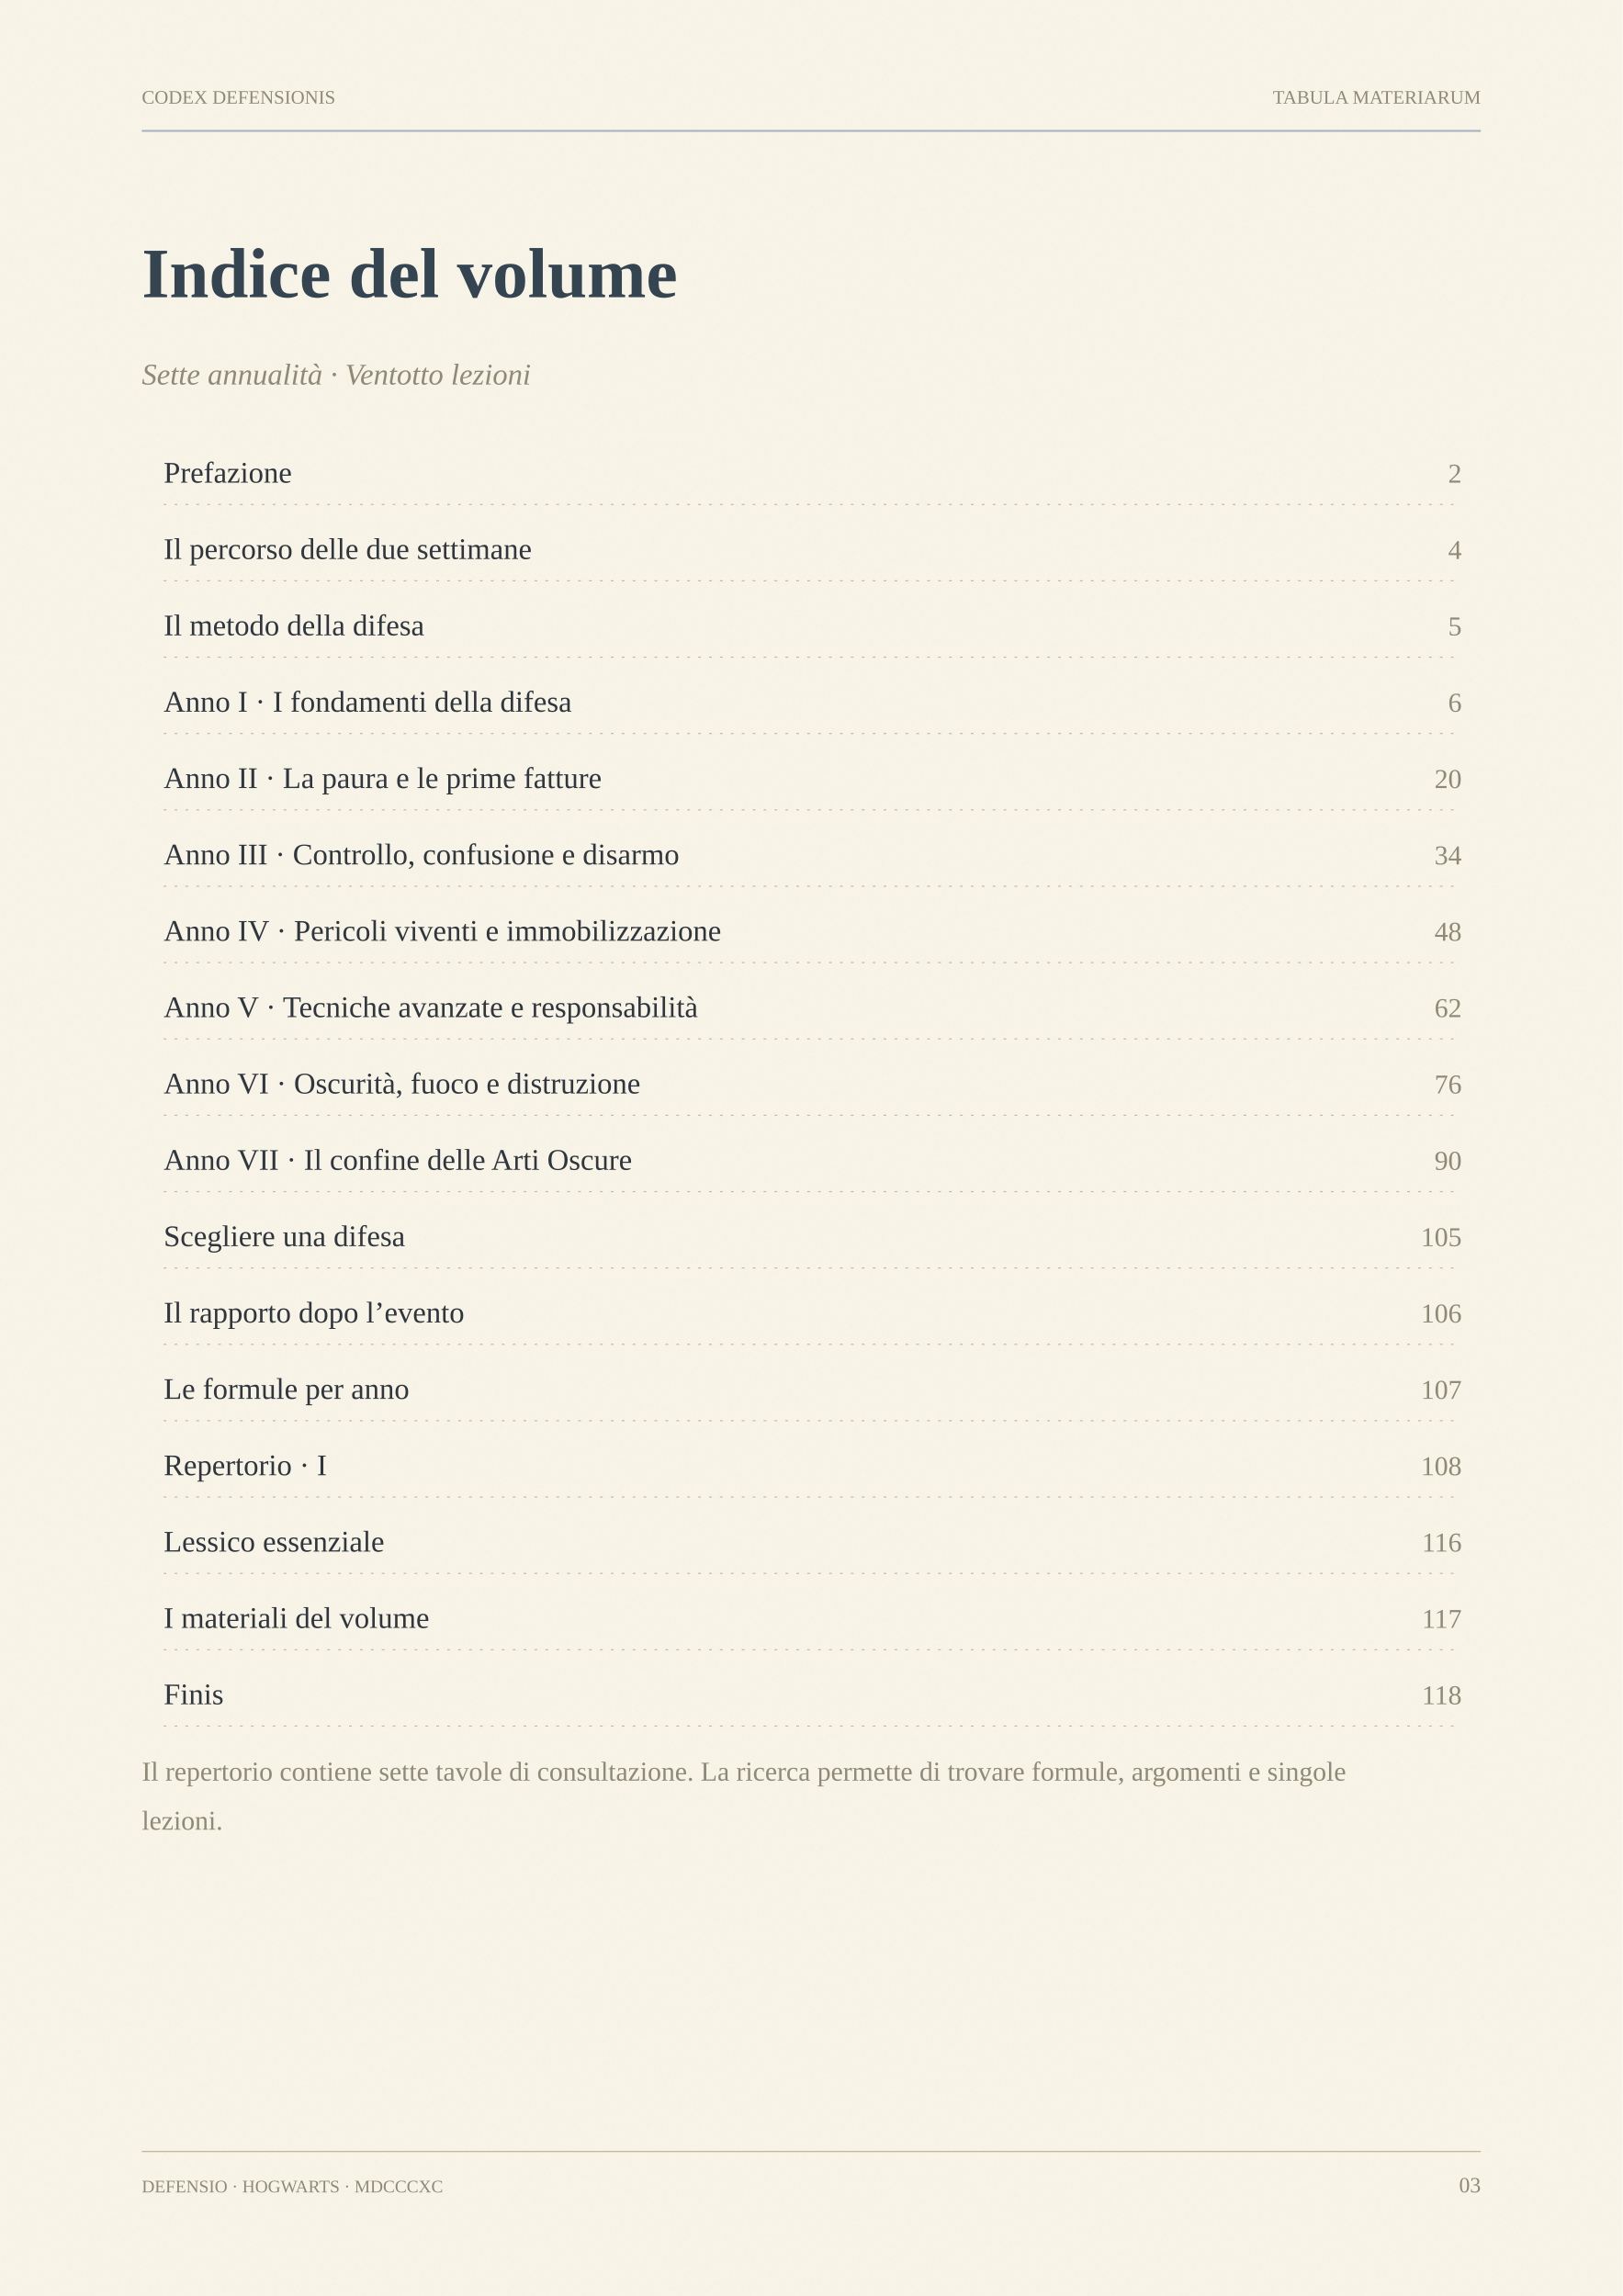
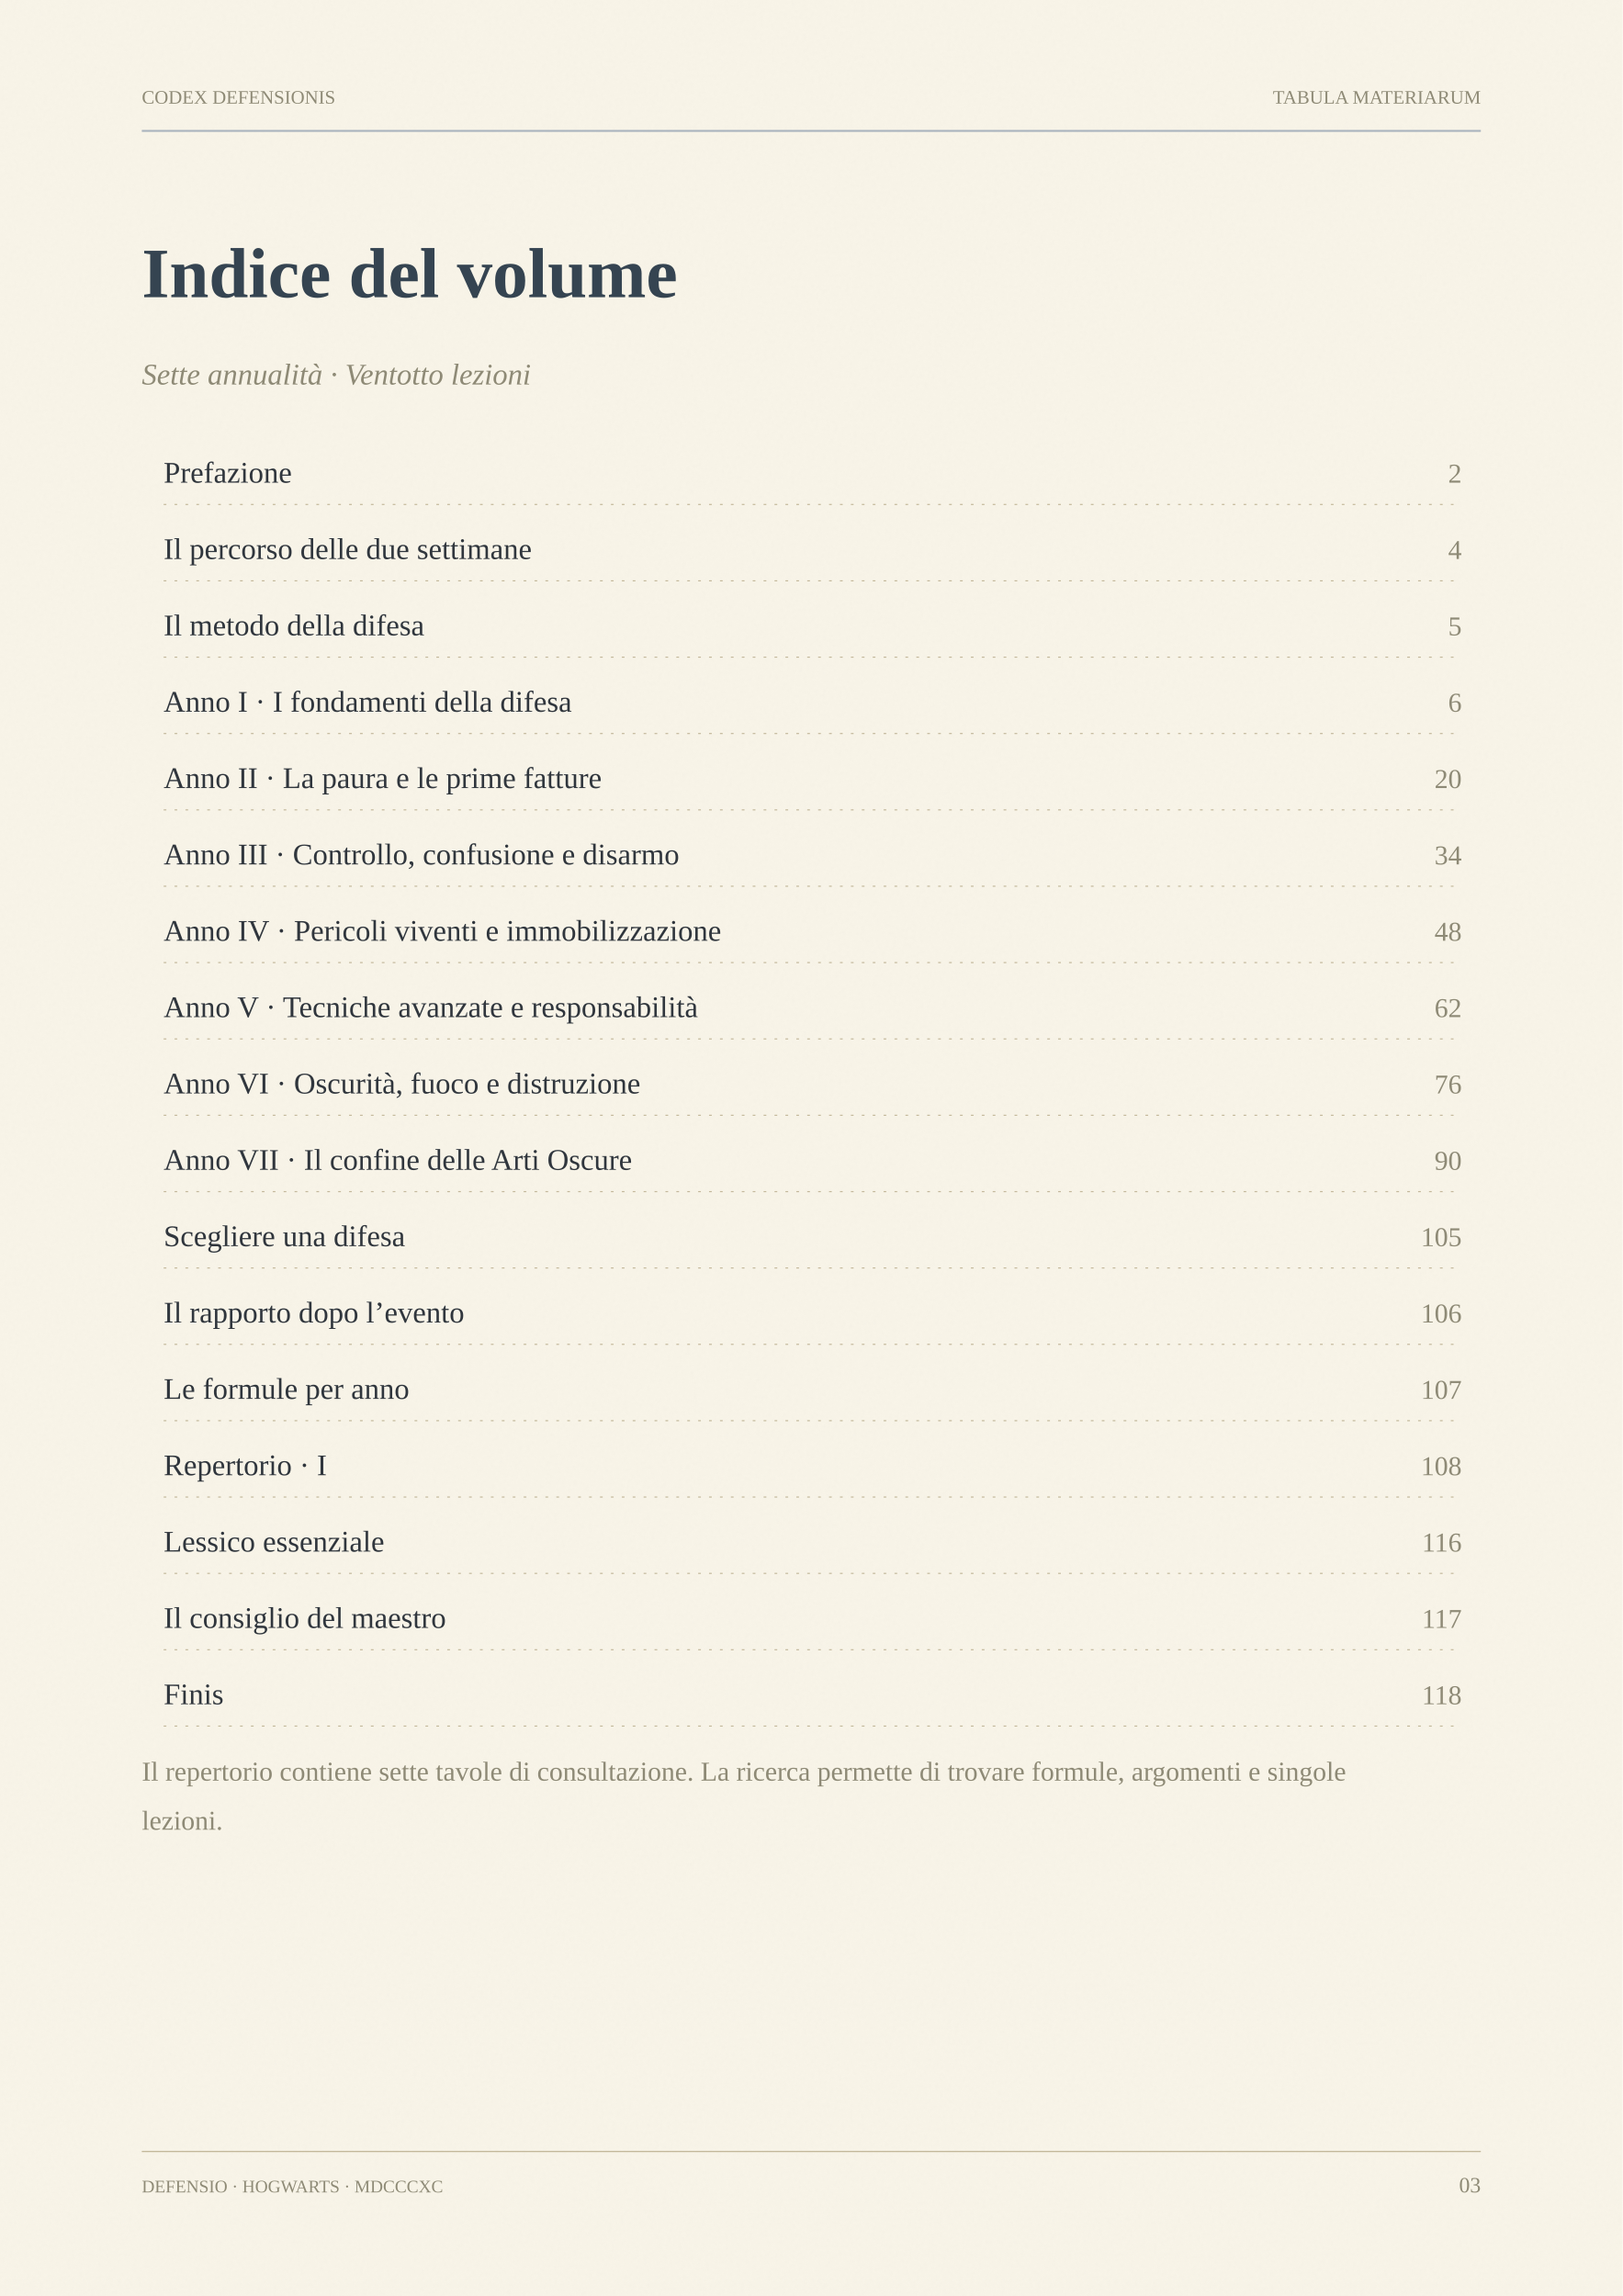
<svg xmlns="http://www.w3.org/2000/svg" width="595" height="842" viewBox="0 0 595 842">
  <defs>
    <filter id="grain">
      <feTurbulence type="fractalNoise" baseFrequency=".7" numOctaves="3" stitchTiles="stitch" />
      <feColorMatrix type="saturate" values="0" />
    </filter>
    <pattern id="paper" width="595" height="842" patternUnits="userSpaceOnUse">
      <rect width="595" height="842" filter="url(#grain)" opacity=".17" />
    </pattern>
    <linearGradient id="leather">
      <stop stop-color="#0e141a" />
      <stop offset=".12" stop-color="#394652" />
      <stop offset=".6" stop-color="#232f3b" />
      <stop offset="1" stop-color="#090e14" />
    </linearGradient>
  </defs>
  <rect width="595" height="842" fill="#f8f4e8" />
  <rect width="595" height="842" fill="url(#paper)" opacity=".17" />
  <text x="52" y="38" font-family="Georgia, Times New Roman, serif" font-size="7" fill="#8e8a76">CODEX DEFENSIONIS</text>
  <text x="543" y="38" font-family="Georgia, Times New Roman, serif" font-size="7" fill="#8e8a76" text-anchor="end">TABULA MATERIARUM</text>
  <path d="M52 48H543" stroke="#a9b3bd" stroke-width=".7" />
  <text x="52" y="109" font-family="Georgia, Times New Roman, serif" font-size="26" fill="#354451" font-weight="bold">Indice del volume</text>
  <text x="52" y="141" font-family="Georgia, Times New Roman, serif" font-size="11" fill="#8e8a76" font-style="italic">Sette annualità · Ventotto lezioni</text>
  <text x="60" y="177" font-family="Georgia, Times New Roman, serif" font-size="11" fill="#30363d">Prefazione</text>
  <text x="536" y="177" font-family="Georgia, Times New Roman, serif" font-size="10" fill="#8e8a76" text-anchor="end">2</text>
  <path d="M60 185H536" stroke="#c3b89b" stroke-dasharray="1 3" stroke-width=".4" />
  <text x="60" y="205" font-family="Georgia, Times New Roman, serif" font-size="11" fill="#30363d">Il percorso delle due settimane</text>
  <text x="536" y="205" font-family="Georgia, Times New Roman, serif" font-size="10" fill="#8e8a76" text-anchor="end">4</text>
  <path d="M60 213H536" stroke="#c3b89b" stroke-dasharray="1 3" stroke-width=".4" />
  <text x="60" y="233" font-family="Georgia, Times New Roman, serif" font-size="11" fill="#30363d">Il metodo della difesa</text>
  <text x="536" y="233" font-family="Georgia, Times New Roman, serif" font-size="10" fill="#8e8a76" text-anchor="end">5</text>
  <path d="M60 241H536" stroke="#c3b89b" stroke-dasharray="1 3" stroke-width=".4" />
  <text x="60" y="261" font-family="Georgia, Times New Roman, serif" font-size="11" fill="#30363d">Anno I · I fondamenti della difesa</text>
  <text x="536" y="261" font-family="Georgia, Times New Roman, serif" font-size="10" fill="#8e8a76" text-anchor="end">6</text>
  <path d="M60 269H536" stroke="#c3b89b" stroke-dasharray="1 3" stroke-width=".4" />
  <text x="60" y="289" font-family="Georgia, Times New Roman, serif" font-size="11" fill="#30363d">Anno II · La paura e le prime fatture</text>
  <text x="536" y="289" font-family="Georgia, Times New Roman, serif" font-size="10" fill="#8e8a76" text-anchor="end">20</text>
  <path d="M60 297H536" stroke="#c3b89b" stroke-dasharray="1 3" stroke-width=".4" />
  <text x="60" y="317" font-family="Georgia, Times New Roman, serif" font-size="11" fill="#30363d">Anno III · Controllo, confusione e disarmo</text>
  <text x="536" y="317" font-family="Georgia, Times New Roman, serif" font-size="10" fill="#8e8a76" text-anchor="end">34</text>
  <path d="M60 325H536" stroke="#c3b89b" stroke-dasharray="1 3" stroke-width=".4" />
  <text x="60" y="345" font-family="Georgia, Times New Roman, serif" font-size="11" fill="#30363d">Anno IV · Pericoli viventi e immobilizzazione</text>
  <text x="536" y="345" font-family="Georgia, Times New Roman, serif" font-size="10" fill="#8e8a76" text-anchor="end">48</text>
  <path d="M60 353H536" stroke="#c3b89b" stroke-dasharray="1 3" stroke-width=".4" />
  <text x="60" y="373" font-family="Georgia, Times New Roman, serif" font-size="11" fill="#30363d">Anno V · Tecniche avanzate e responsabilità</text>
  <text x="536" y="373" font-family="Georgia, Times New Roman, serif" font-size="10" fill="#8e8a76" text-anchor="end">62</text>
  <path d="M60 381H536" stroke="#c3b89b" stroke-dasharray="1 3" stroke-width=".4" />
  <text x="60" y="401" font-family="Georgia, Times New Roman, serif" font-size="11" fill="#30363d">Anno VI · Oscurità, fuoco e distruzione</text>
  <text x="536" y="401" font-family="Georgia, Times New Roman, serif" font-size="10" fill="#8e8a76" text-anchor="end">76</text>
  <path d="M60 409H536" stroke="#c3b89b" stroke-dasharray="1 3" stroke-width=".4" />
  <text x="60" y="429" font-family="Georgia, Times New Roman, serif" font-size="11" fill="#30363d">Anno VII · Il confine delle Arti Oscure</text>
  <text x="536" y="429" font-family="Georgia, Times New Roman, serif" font-size="10" fill="#8e8a76" text-anchor="end">90</text>
  <path d="M60 437H536" stroke="#c3b89b" stroke-dasharray="1 3" stroke-width=".4" />
  <text x="60" y="457" font-family="Georgia, Times New Roman, serif" font-size="11" fill="#30363d">Scegliere una difesa</text>
  <text x="536" y="457" font-family="Georgia, Times New Roman, serif" font-size="10" fill="#8e8a76" text-anchor="end">105</text>
  <path d="M60 465H536" stroke="#c3b89b" stroke-dasharray="1 3" stroke-width=".4" />
  <text x="60" y="485" font-family="Georgia, Times New Roman, serif" font-size="11" fill="#30363d">Il rapporto dopo l’evento</text>
  <text x="536" y="485" font-family="Georgia, Times New Roman, serif" font-size="10" fill="#8e8a76" text-anchor="end">106</text>
  <path d="M60 493H536" stroke="#c3b89b" stroke-dasharray="1 3" stroke-width=".4" />
  <text x="60" y="513" font-family="Georgia, Times New Roman, serif" font-size="11" fill="#30363d">Le formule per anno</text>
  <text x="536" y="513" font-family="Georgia, Times New Roman, serif" font-size="10" fill="#8e8a76" text-anchor="end">107</text>
  <path d="M60 521H536" stroke="#c3b89b" stroke-dasharray="1 3" stroke-width=".4" />
  <text x="60" y="541" font-family="Georgia, Times New Roman, serif" font-size="11" fill="#30363d">Repertorio · I</text>
  <text x="536" y="541" font-family="Georgia, Times New Roman, serif" font-size="10" fill="#8e8a76" text-anchor="end">108</text>
  <path d="M60 549H536" stroke="#c3b89b" stroke-dasharray="1 3" stroke-width=".4" />
  <text x="60" y="569" font-family="Georgia, Times New Roman, serif" font-size="11" fill="#30363d">Lessico essenziale</text>
  <text x="536" y="569" font-family="Georgia, Times New Roman, serif" font-size="10" fill="#8e8a76" text-anchor="end">116</text>
  <path d="M60 577H536" stroke="#c3b89b" stroke-dasharray="1 3" stroke-width=".4" />
-   <text x="60" y="597" font-family="Georgia, Times New Roman, serif" font-size="11" fill="#30363d">I materiali del volume</text>
+   <text x="60" y="597" font-family="Georgia, Times New Roman, serif" font-size="11" fill="#30363d">Il consiglio del maestro</text>
  <text x="536" y="597" font-family="Georgia, Times New Roman, serif" font-size="10" fill="#8e8a76" text-anchor="end">117</text>
  <path d="M60 605H536" stroke="#c3b89b" stroke-dasharray="1 3" stroke-width=".4" />
  <text x="60" y="625" font-family="Georgia, Times New Roman, serif" font-size="11" fill="#30363d">Finis</text>
  <text x="536" y="625" font-family="Georgia, Times New Roman, serif" font-size="10" fill="#8e8a76" text-anchor="end">118</text>
  <path d="M60 633H536" stroke="#c3b89b" stroke-dasharray="1 3" stroke-width=".4" />
  <text x="52" y="653" font-family="Georgia, Times New Roman, serif" font-size="10" fill="#8e8a76">Il repertorio contiene sette tavole di consultazione. La ricerca permette di trovare formule, argomenti e singole</text>
  <text x="52" y="671" font-family="Georgia, Times New Roman, serif" font-size="10" fill="#8e8a76">lezioni.</text>
  <path d="M52 789H543" stroke="#c3b89b" stroke-width=".45" />
  <text x="52" y="804" font-family="Georgia, Times New Roman, serif" font-size="6.5" fill="#8e8a76">DEFENSIO · HOGWARTS · MDCCCXC</text>
  <text x="543" y="804" font-family="Georgia, Times New Roman, serif" font-size="8" fill="#8e8a76" text-anchor="end">03</text>
</svg>
